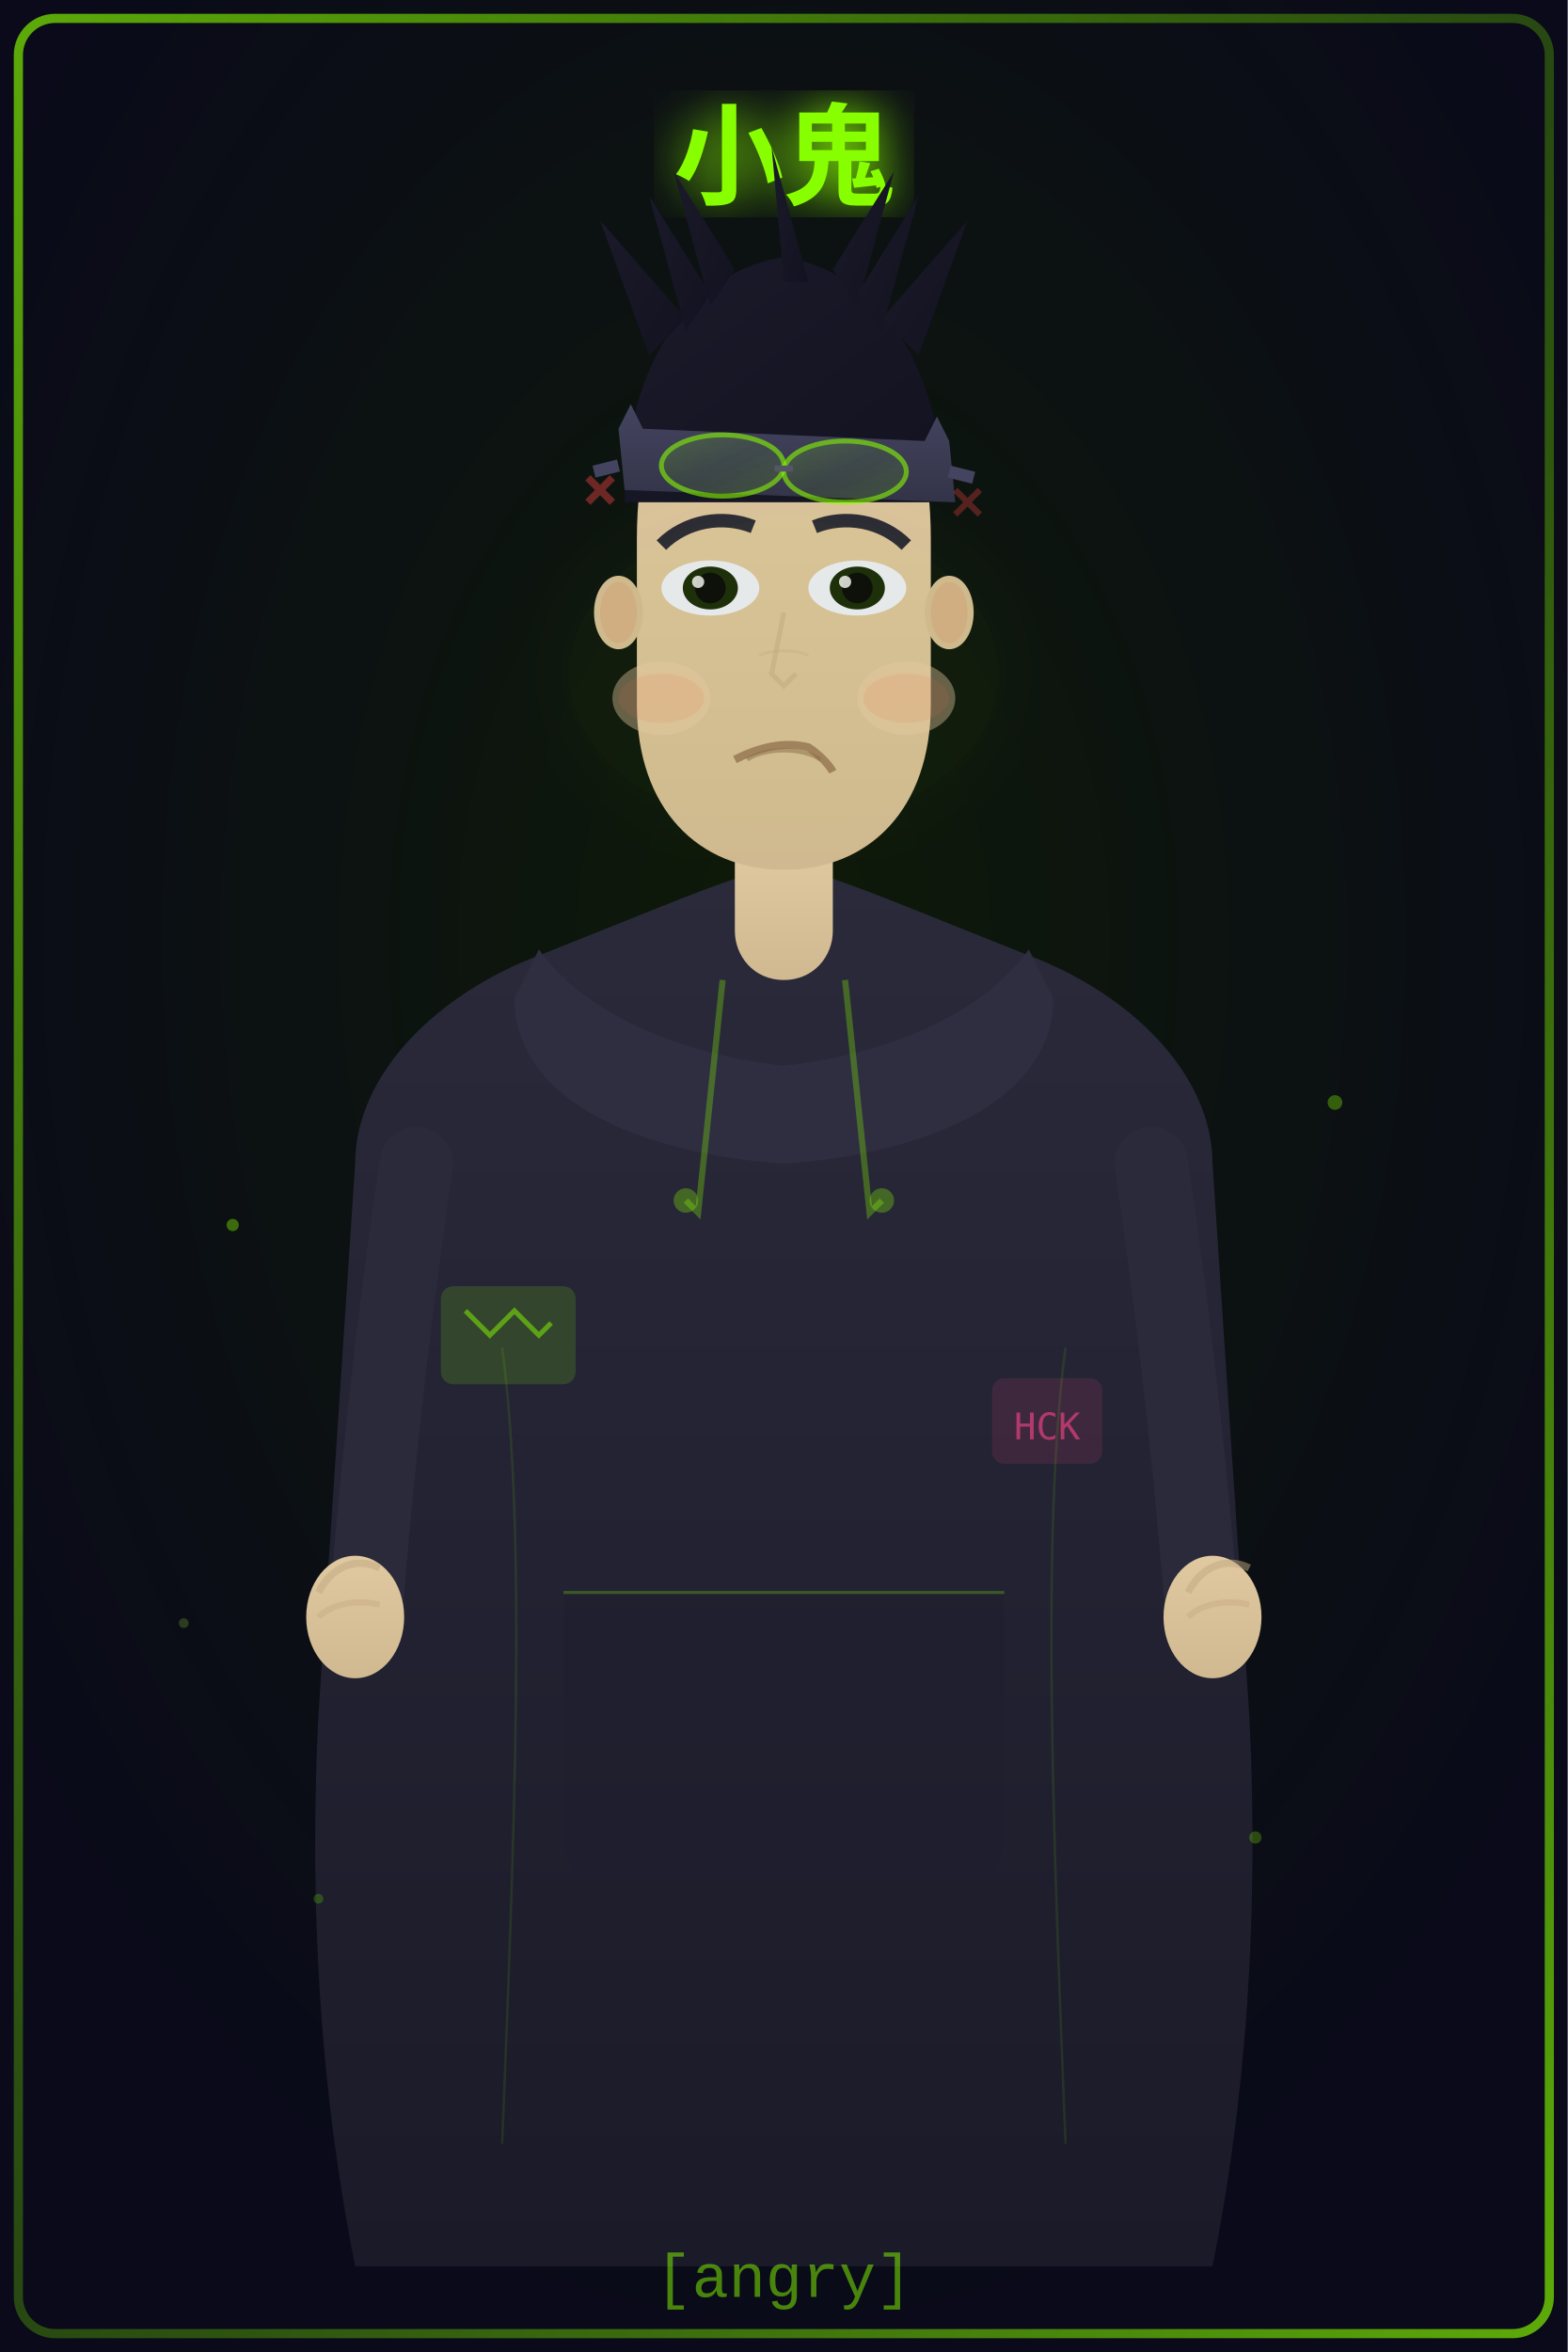
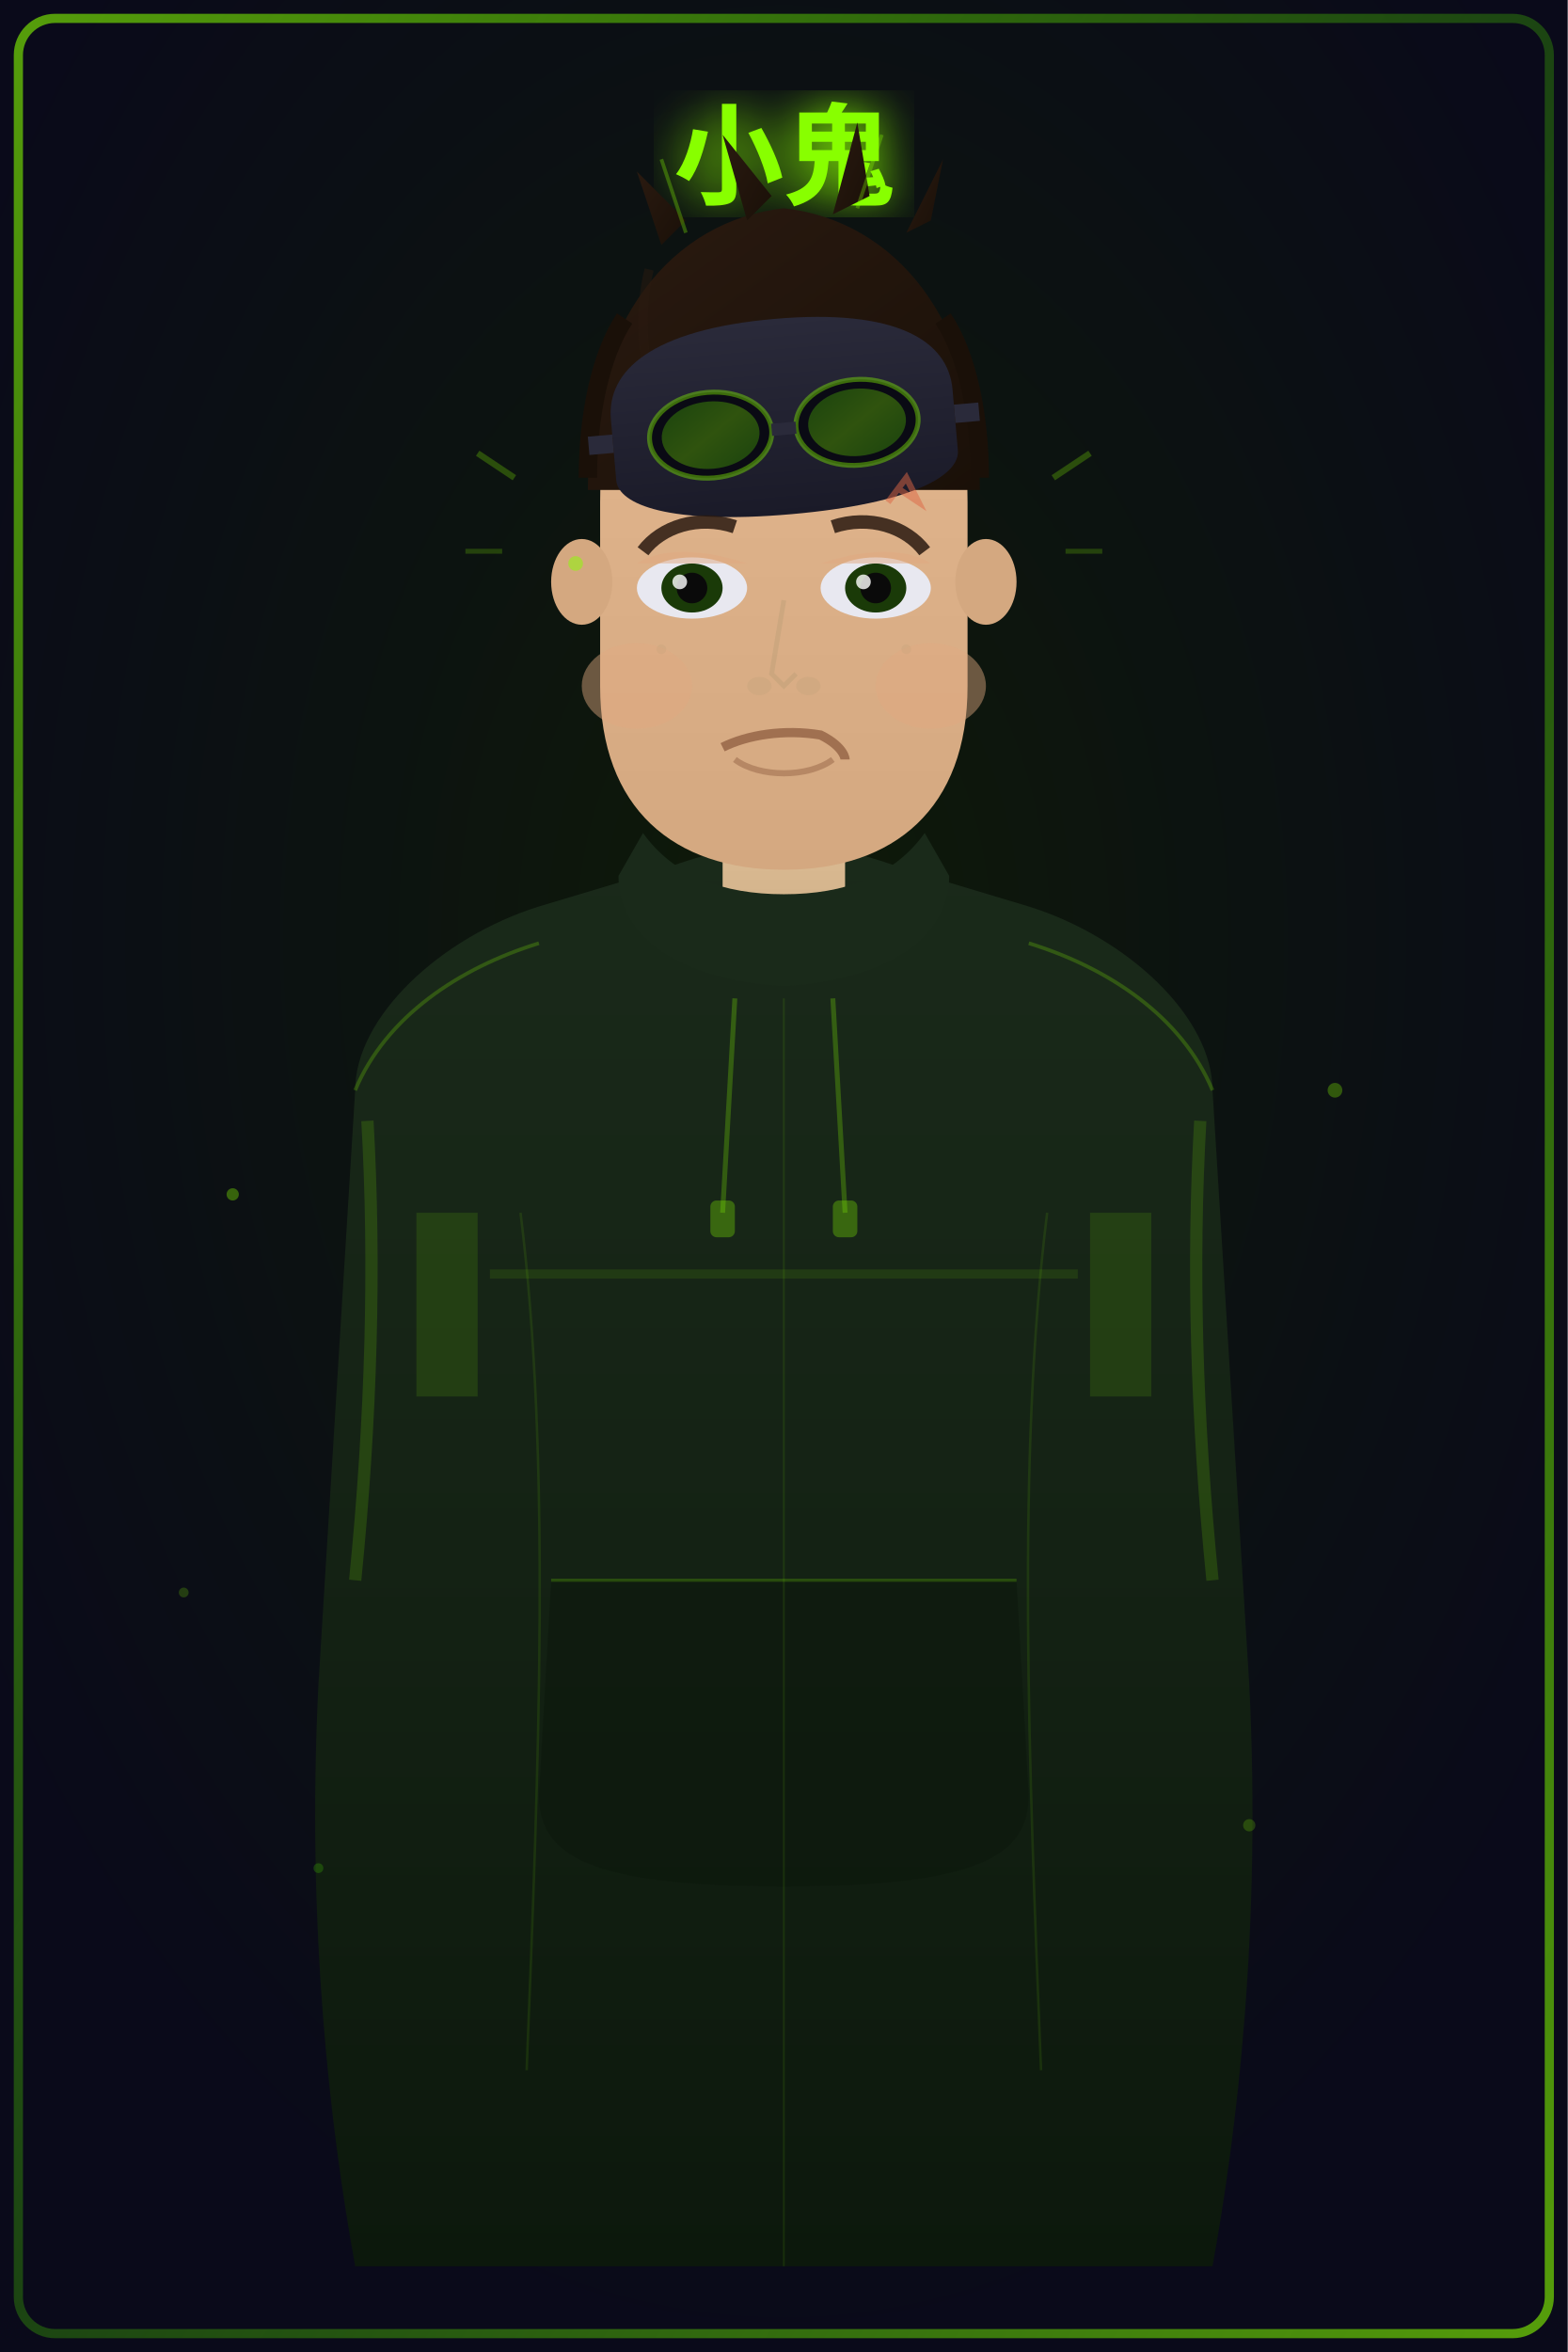
<svg xmlns="http://www.w3.org/2000/svg" width="256" height="384" viewBox="0 0 256 384">
  <defs>
    <radialGradient id="ka-bg" cx="50%" cy="40%" r="60%">
      <stop offset="0%" stop-color="#0e1a08" />
      <stop offset="100%" stop-color="#0a0a1a" />
    </radialGradient>
    <linearGradient id="ka-hoodie" x1="0" y1="0" x2="0" y2="1">
+       <stop offset="0%" stop-color="#1a2a1a" />
+       <stop offset="50%" stop-color="#142214" />
+       <stop offset="100%" stop-color="#0c180c" />
+     </linearGradient>
+     <linearGradient id="ka-skin" x1="0" y1="0" x2="0" y2="1">
+       <stop offset="0%" stop-color="#e0c098" />
+       <stop offset="100%" stop-color="#d0b088" />
+     </linearGradient>
+     <linearGradient id="ka-skin-flush" x1="0" y1="0" x2="0" y2="1">
+       <stop offset="0%" stop-color="#e4b890" />
+       <stop offset="100%" stop-color="#d4a880" />
+     </linearGradient>
+     <linearGradient id="ka-hair" x1="0" y1="0" x2="1" y2="1">
+       <stop offset="0%" stop-color="#2a1a10" />
+       <stop offset="100%" stop-color="#1a1008" />
+     </linearGradient>
+     <linearGradient id="ka-goggles" x1="0" y1="0" x2="0" y2="1">
      <stop offset="0%" stop-color="#2a2a3a" />
-       <stop offset="50%" stop-color="#222232" />
      <stop offset="100%" stop-color="#1a1a28" />
    </linearGradient>
-     <linearGradient id="ka-skin" x1="0" y1="0" x2="0" y2="1">
-       <stop offset="0%" stop-color="#e0c8a0" />
-       <stop offset="100%" stop-color="#d0b890" />
+     <linearGradient id="ka-goggle-lens" x1="0" y1="0" x2="1" y2="1">
+       <stop offset="0%" stop-color="#44cc00" />
+       <stop offset="50%" stop-color="#88ff00" />
+       <stop offset="100%" stop-color="#44cc00" />
    </linearGradient>
-     <linearGradient id="ka-hair" x1="0" y1="0" x2="1" y2="1">
-       <stop offset="0%" stop-color="#1a1a2a" />
-       <stop offset="100%" stop-color="#121220" />
-     </linearGradient>
-     <linearGradient id="ka-goggles" x1="0" y1="0" x2="0" y2="1">
-       <stop offset="0%" stop-color="#444460" />
-       <stop offset="100%" stop-color="#333348" />
-     </linearGradient>
-     <linearGradient id="ka-goggle-lens" x1="0" y1="0" x2="1" y2="1">
-       <stop offset="0%" stop-color="#88ff00" stop-opacity="0.3" />
-       <stop offset="50%" stop-color="#66cc00" stop-opacity="0.15" />
-       <stop offset="100%" stop-color="#88ff00" stop-opacity="0.25" />
-     </linearGradient>
-     <filter id="ka-glow-green">
+     <filter id="ka-glow">
      <feGaussianBlur stdDeviation="4" result="blur" />
      <feMerge>
        <feMergeNode in="blur" />
        <feMergeNode in="SourceGraphic" />
      </feMerge>
    </filter>
    <filter id="ka-glow-soft">
      <feGaussianBlur stdDeviation="6" result="blur" />
      <feMerge>
        <feMergeNode in="blur" />
        <feMergeNode in="SourceGraphic" />
      </feMerge>
    </filter>
    <linearGradient id="ka-border" x1="0" y1="0" x2="1" y2="1">
-       <stop offset="0%" stop-color="#88ff00" stop-opacity="0.65" />
-       <stop offset="50%" stop-color="#66cc00" stop-opacity="0.32" />
-       <stop offset="100%" stop-color="#88ff00" stop-opacity="0.65" />
+       <stop offset="0%" stop-color="#88ff00" stop-opacity="0.6" />
+       <stop offset="50%" stop-color="#44cc00" stop-opacity="0.3" />
+       <stop offset="100%" stop-color="#88ff00" stop-opacity="0.6" />
    </linearGradient>
  </defs>
  <rect width="256" height="384" fill="url(#ka-bg)" />
  <rect x="3" y="3" width="250" height="378" rx="6" fill="none" stroke="url(#ka-border)" stroke-width="1.5" />
-   <text x="128" y="32" font-family="'Courier New', monospace" font-size="18" font-weight="bold" fill="#88ff00" text-anchor="middle" filter="url(#ka-glow-green)">小鬼</text>
-   <path d="M58,190 C58,175 72,162 88,156 L108,148 C118,144 124,142 128,141 C132,142 138,144 148,148 L168,156 C184,162 198,175 198,190 L204,280 C206,320 202,350 198,370 L58,370 C54,350 50,320 52,280 Z" fill="url(#ka-hoodie)" />
-   <path d="M92,260 L164,260 L164,300 C164,305 160,310 155,310 L101,310 C96,310 92,305 92,300 Z" fill="#1e1e2e" opacity="0.5" />
-   <path d="M92,260 L164,260" fill="none" stroke="#88ff00" stroke-width="0.5" opacity="0.25" />
-   <rect x="72" y="210" width="22" height="16" rx="2" fill="#88ff00" opacity="0.15" />
-   <path d="M76,214 L80,218 L84,214 L88,218 L90,216" fill="none" stroke="#88ff00" stroke-width="0.8" opacity="0.5" />
-   <rect x="162" y="225" width="18" height="14" rx="2" fill="#ff4488" opacity="0.12" />
-   <text x="171" y="235" font-family="monospace" font-size="6" fill="#ff4488" text-anchor="middle" opacity="0.6">HCK</text>
-   <path d="M88,155 C95,165 110,172 128,174 C146,172 161,165 168,155 L172,163 C172,178 155,188 128,190 C101,188 84,178 84,163 Z" fill="#2e2e40" />
-   <path d="M68,190 C65,210 62,235 60,260" fill="none" stroke="#2a2a3a" stroke-width="12" stroke-linecap="round" />
-   <ellipse cx="58" cy="264" rx="8" ry="10" fill="url(#ka-skin)" />
-   <path d="M52,260 C54,256 58,254 62,256" fill="none" stroke="#c0a880" stroke-width="1.2" opacity="0.5" />
-   <path d="M52,264 C54,262 58,261 62,262" fill="none" stroke="#c0a880" stroke-width="1" opacity="0.4" />
-   <path d="M188,190 C191,210 194,235 196,260" fill="none" stroke="#2a2a3a" stroke-width="12" stroke-linecap="round" />
-   <ellipse cx="198" cy="264" rx="8" ry="10" fill="url(#ka-skin)" />
-   <path d="M194,260 C196,256 200,254 204,256" fill="none" stroke="#c0a880" stroke-width="1.2" opacity="0.5" />
-   <path d="M194,264 C196,262 200,261 204,262" fill="none" stroke="#c0a880" stroke-width="1" opacity="0.4" />
-   <path d="M120,138 L120,152 C120,156 123,160 128,160 C133,160 136,156 136,152 L136,138" fill="url(#ka-skin)" />
-   <path d="M104,88 C104,65 114,50 128,48 C142,50 152,65 152,88 L152,115 C152,132 142,142 128,142 C114,142 104,132 104,115 Z" fill="url(#ka-skin)" />
-   <path d="M102,82 C102,58 114,44 128,42 C142,44 154,58 154,82" fill="url(#ka-hair)" />
-   <path d="M106,58 L98,36 L112,52" fill="url(#ka-hair)" />
-   <path d="M116,50 L110,28 L120,44" fill="url(#ka-hair)" />
-   <path d="M128,46 L126,24 L132,46" fill="url(#ka-hair)" />
-   <path d="M140,50 L146,28 L136,44" fill="url(#ka-hair)" />
-   <path d="M150,58 L158,36 L144,52" fill="url(#ka-hair)" />
-   <path d="M112,54 L106,32 L116,48" fill="url(#ka-hair)" />
-   <path d="M144,54 L150,32 L140,48" fill="url(#ka-hair)" />
-   <path d="M105,70 L151,72 L153,68 L155,72 L156,82 L102,80 L101,70 L103,66 Z" fill="url(#ka-goggles)" />
-   <ellipse cx="118" cy="76" rx="10" ry="5" fill="url(#ka-goggle-lens)" stroke="#88ff00" stroke-width="0.8" opacity="0.6" />
-   <ellipse cx="138" cy="77" rx="10" ry="5" fill="url(#ka-goggle-lens)" stroke="#88ff00" stroke-width="0.8" opacity="0.6" />
-   <path d="M128,76 L128,77" fill="none" stroke="#555568" stroke-width="3" />
-   <path d="M101,76 L97,77" fill="none" stroke="#444460" stroke-width="2" />
-   <path d="M155,77 L159,78" fill="none" stroke="#444460" stroke-width="2" />
-   <ellipse cx="101" cy="100" rx="4" ry="6" fill="#d0b890" />
-   <ellipse cx="101" cy="100" rx="3" ry="5" fill="#dd6644" opacity="0.15" />
-   <ellipse cx="155" cy="100" rx="4" ry="6" fill="#d0b890" />
-   <ellipse cx="155" cy="100" rx="3" ry="5" fill="#dd6644" opacity="0.15" />
-   <path d="M108,89 C112,85 118,84 123,86" fill="none" stroke="#1a1a2a" stroke-width="2.2" opacity="0.9" />
-   <path d="M133,86 C138,84 144,85 148,89" fill="none" stroke="#1a1a2a" stroke-width="2.2" opacity="0.9" />
-   <ellipse cx="116" cy="96" rx="8" ry="4.5" fill="#e8e8f0" />
-   <ellipse cx="116" cy="96" rx="4.5" ry="3.5" fill="#1a2a0a" />
-   <ellipse cx="116" cy="96" rx="2.5" ry="2.5" fill="#0a0a0a" />
-   <circle cx="114" cy="95" r="1" fill="#ffffff" opacity="0.8" />
-   <ellipse cx="140" cy="96" rx="8" ry="4.5" fill="#e8e8f0" />
-   <ellipse cx="140" cy="96" rx="4.5" ry="3.5" fill="#1a2a0a" />
-   <ellipse cx="140" cy="96" rx="2.5" ry="2.5" fill="#0a0a0a" />
-   <circle cx="138" cy="95" r="1" fill="#ffffff" opacity="0.8" />
-   <path d="M128,100 L126,110 L128,112 L130,110" fill="none" stroke="#c0a880" stroke-width="0.8" opacity="0.5" />
-   <path d="M124,107 C126,106 130,106 132,107" fill="none" stroke="#c0a880" stroke-width="0.5" opacity="0.3" />
-   <ellipse cx="108" cy="114" rx="8" ry="6" fill="#e8c8a4" opacity="0.4" />
-   <ellipse cx="148" cy="114" rx="8" ry="6" fill="#e8c8a4" opacity="0.4" />
-   <ellipse cx="108" cy="114" rx="7" ry="4" fill="#ee6644" opacity="0.12" />
-   <ellipse cx="148" cy="114" rx="7" ry="4" fill="#ee6644" opacity="0.12" />
-   <path d="M120,124 C124,122 128,121 132,122 C135,124 136,126 136,126" fill="none" stroke="#a08060" stroke-width="1.3" />
-   <path d="M122,124 C125,122 131,122 134,124" fill="none" stroke="#8a6848" stroke-width="0.7" opacity="0.5" />
-   <path d="M118,160 L114,198 L112,196" fill="none" stroke="#88ff00" stroke-width="1" opacity="0.3" />
-   <path d="M138,160 L142,198 L144,196" fill="none" stroke="#88ff00" stroke-width="1" opacity="0.3" />
-   <circle cx="112" cy="196" r="2" fill="#88ff00" opacity="0.3" />
-   <circle cx="144" cy="196" r="2" fill="#88ff00" opacity="0.3" />
-   <path d="M82,220 C86,250 84,300 82,350" fill="none" stroke="#88ff00" stroke-width="0.4" opacity="0.1" />
-   <path d="M174,220 C170,250 172,300 174,350" fill="none" stroke="#88ff00" stroke-width="0.4" opacity="0.1" />
-   <path d="M96,78 L100,82 M100,78 L96,82" fill="none" stroke="#ff4444" stroke-width="1.2" opacity="0.4" />
-   <path d="M156,80 L160,84 M160,80 L156,84" fill="none" stroke="#ff4444" stroke-width="1" opacity="0.3" />
-   <ellipse cx="128" cy="110" rx="35" ry="25" fill="#88ff00" opacity="0.028" filter="url(#ka-glow-soft)" />
-   <circle cx="38" cy="200" r="1" fill="#88ff00" opacity="0.38" />
-   <circle cx="218" cy="180" r="1.2" fill="#88ff00" opacity="0.33" />
-   <circle cx="52" cy="310" r="0.8" fill="#66cc00" opacity="0.28" />
-   <circle cx="205" cy="300" r="1" fill="#88ff00" opacity="0.25" />
-   <circle cx="30" cy="265" r="0.8" fill="#aaff44" opacity="0.2" />
-   <text x="128" y="375" font-family="'Courier New', monospace" font-size="10" fill="#88ff00" text-anchor="middle" opacity="0.5">[angry]</text>
+   <text x="128" y="32" font-family="'Courier New', monospace" font-size="18" font-weight="bold" fill="#88ff00" text-anchor="middle" filter="url(#ka-glow)">小鬼</text>
+   <path d="M58,178 C58,166 72,153 88,148 L108,142 C116,139 122,138 128,137 C134,138 140,139 148,142 L168,148 C184,153 198,166 198,178 L204,275 C206,315 202,348 198,370 L58,370 C54,348 50,315 52,275 Z" fill="url(#ka-hoodie)" />
+   <path d="M68,198 L78,198 L78,228 L68,228 Z" fill="#88ff00" opacity="0.12" />
+   <path d="M178,198 L188,198 L188,228 L178,228 Z" fill="#88ff00" opacity="0.12" />
+   <path d="M60,183 Q62,218 58,258" fill="none" stroke="#88ff00" stroke-width="2" opacity="0.15" />
+   <path d="M196,183 Q194,218 198,258" fill="none" stroke="#88ff00" stroke-width="2" opacity="0.15" />
+   <path d="M80,208 L176,208" fill="none" stroke="#88ff00" stroke-width="1.5" opacity="0.1" />
+   <path d="M90,258 L166,258 L168,293 C168,303 160,308 128,308 C96,308 88,303 88,293 Z" fill="#0c180c" opacity="0.6" />
+   <path d="M90,258 L166,258" fill="none" stroke="#88ff00" stroke-width="0.5" opacity="0.2" />
+   <path d="M128,163 L128,370" fill="none" stroke="#88ff00" stroke-width="0.3" opacity="0.1" />
+   <path d="M85,198 C90,238 88,288 86,338" fill="none" stroke="#88ff00" stroke-width="0.4" opacity="0.1" />
+   <path d="M171,198 C166,238 168,288 170,338" fill="none" stroke="#88ff00" stroke-width="0.4" opacity="0.1" />
+   <line x1="120" y1="163" x2="118" y2="198" stroke="#88ff00" stroke-width="0.8" opacity="0.25" />
+   <line x1="136" y1="163" x2="138" y2="198" stroke="#88ff00" stroke-width="0.8" opacity="0.25" />
+   <rect x="116" y="196" width="4" height="6" rx="1" fill="#88ff00" opacity="0.3" />
+   <rect x="136" y="196" width="4" height="6" rx="1" fill="#88ff00" opacity="0.3" />
+   <path d="M112,153 C118,148 124,146 128,145 C132,146 138,148 144,153" fill="#1a1a28" />
+   <path d="M118,130 L118,148 C118,151 122,153 128,153 C134,153 138,151 138,148 L138,130" fill="url(#ka-skin)" />
+   <path d="M105,136 C110,143 118,146 128,146 C138,146 146,143 151,136 L155,143 C155,153 145,160 128,161 C111,160 101,153 101,143 Z" fill="#1a2a1a" />
+   <path d="M98,82 C98,55 110,42 128,40 C146,42 158,55 158,82 L158,112 C158,132 146,142 128,142 C110,142 98,132 98,112 Z" fill="url(#ka-skin-flush)" />
+   <ellipse cx="104" cy="112" rx="9" ry="7" fill="#e0a880" opacity="0.45" />
+   <ellipse cx="152" cy="112" rx="9" ry="7" fill="#e0a880" opacity="0.45" />
+   <path d="M96,80 C96,52 110,36 128,34 C146,36 160,52 160,80" fill="url(#ka-hair)" />
+   <path d="M108,40 L104,28 L112,36" fill="url(#ka-hair)" />
+   <path d="M122,36 L118,22 L126,32" fill="url(#ka-hair)" />
+   <path d="M136,35 L140,20 L142,32" fill="url(#ka-hair)" />
+   <path d="M148,38 L154,26 L152,36" fill="url(#ka-hair)" />
+   <path d="M96,78 C96,68 98,58 102,52" fill="none" stroke="#1a1008" stroke-width="3" />
+   <path d="M160,78 C160,68 158,58 154,52" fill="none" stroke="#1a1008" stroke-width="3" />
+   <path d="M106,44 Q104,52 106,62" fill="none" stroke="#2a1a10" stroke-width="1.5" opacity="0.5" />
+   <path d="M112,38 L108,26" fill="none" stroke="#88ff00" stroke-width="0.6" opacity="0.3" />
+   <path d="M140,34 L144,22" fill="none" stroke="#88ff00" stroke-width="0.6" opacity="0.3" />
+   <g transform="rotate(-5,128,70)">
+     <path d="M100,66 C100,58 108,52 128,52 C148,52 156,58 156,66 L156,76 C156,80 148,84 128,84 C108,84 100,80 100,76 Z" fill="url(#ka-goggles)" />
+     <path d="M96,70 L100,70" fill="none" stroke="#2a2a3a" stroke-width="3" />
+     <path d="M156,70 L160,70" fill="none" stroke="#2a2a3a" stroke-width="3" />
+     <ellipse cx="116" cy="70" rx="10" ry="7" fill="#0a0a14" />
+     <ellipse cx="116" cy="70" rx="8" ry="5.5" fill="url(#ka-goggle-lens)" opacity="0.3" />
+     <ellipse cx="140" cy="70" rx="10" ry="7" fill="#0a0a14" />
+     <ellipse cx="140" cy="70" rx="8" ry="5.5" fill="url(#ka-goggle-lens)" opacity="0.3" />
+     <ellipse cx="116" cy="70" rx="10" ry="7" fill="none" stroke="#88ff00" stroke-width="0.8" opacity="0.4" />
+     <ellipse cx="140" cy="70" rx="10" ry="7" fill="none" stroke="#88ff00" stroke-width="0.8" opacity="0.4" />
+     <path d="M126,70 L130,70" fill="none" stroke="#2a2a3a" stroke-width="2" />
+   </g>
+   <ellipse cx="95" cy="95" rx="5" ry="7" fill="#d4a880" />
+   <ellipse cx="161" cy="95" rx="5" ry="7" fill="#d4a880" />
+   <circle cx="94" cy="92" r="1.2" fill="#88ff00" opacity="0.5" />
+   <path d="M145,82 L148,78 L150,82 L147,80" fill="none" stroke="#dd6644" stroke-width="1" opacity="0.5" />
+   <path d="M105,90 C108,86 114,84 120,86" fill="none" stroke="#2a1a10" stroke-width="2.2" opacity="0.85" />
+   <path d="M136,86 C142,84 148,86 151,90" fill="none" stroke="#2a1a10" stroke-width="2.2" opacity="0.85" />
+   <ellipse cx="113" cy="96" rx="9" ry="5" fill="#e8e8f0" />
+   <ellipse cx="113" cy="96" rx="5" ry="4" fill="#1a3a08" />
+   <ellipse cx="113" cy="96" rx="2.5" ry="2.5" fill="#0a0a0a" />
+   <circle cx="111" cy="95" r="1.2" fill="#ffffff" opacity="0.8" />
+   <path d="M104,92 C107,90 113,89 122,92" fill="#e0a880" opacity="0.5" />
+   <ellipse cx="143" cy="96" rx="9" ry="5" fill="#e8e8f0" />
+   <ellipse cx="143" cy="96" rx="5" ry="4" fill="#1a3a08" />
+   <ellipse cx="143" cy="96" rx="2.5" ry="2.5" fill="#0a0a0a" />
+   <circle cx="141" cy="95" r="1.2" fill="#ffffff" opacity="0.8" />
+   <path d="M134,92 C143,89 149,90 152,92" fill="#e0a880" opacity="0.5" />
+   <path d="M128,98 L126,110 L128,112 L130,110" fill="none" stroke="#c0a078" stroke-width="0.8" opacity="0.5" />
+   <ellipse cx="124" cy="112" rx="2" ry="1.5" fill="#c0a078" opacity="0.3" />
+   <ellipse cx="132" cy="112" rx="2" ry="1.5" fill="#c0a078" opacity="0.3" />
+   <path d="M118,122 C122,120 128,119 134,120 C138,122 138,124 138,124" fill="none" stroke="#a07050" stroke-width="1.5" />
+   <path d="M120,124 C124,127 132,127 136,124" fill="none" stroke="#a07050" stroke-width="1" opacity="0.6" />
+   <circle cx="108" cy="106" r="0.8" fill="#c0a078" opacity="0.25" />
+   <circle cx="148" cy="106" r="0.8" fill="#c0a078" opacity="0.25" />
+   <path d="M58,178 C63,166 75,158 88,154" fill="none" stroke="#88ff00" stroke-width="0.6" opacity="0.22" />
+   <path d="M198,178 C193,166 181,158 168,154" fill="none" stroke="#88ff00" stroke-width="0.6" opacity="0.22" />
+   <line x1="84" y1="78" x2="78" y2="74" stroke="#88ff00" stroke-width="1" opacity="0.25" />
+   <line x1="172" y1="78" x2="178" y2="74" stroke="#88ff00" stroke-width="1" opacity="0.25" />
+   <line x1="82" y1="90" x2="76" y2="90" stroke="#88ff00" stroke-width="0.8" opacity="0.2" />
+   <line x1="174" y1="90" x2="180" y2="90" stroke="#88ff00" stroke-width="0.8" opacity="0.2" />
+   <circle cx="38" cy="195" r="1" fill="#88ff00" opacity="0.35" />
+   <circle cx="218" cy="178" r="1.2" fill="#88ff00" opacity="0.3" />
+   <circle cx="52" cy="305" r="0.8" fill="#44cc00" opacity="0.25" />
+   <circle cx="204" cy="298" r="1" fill="#88ff00" opacity="0.2" />
+   <circle cx="30" cy="260" r="0.8" fill="#88ff00" opacity="0.2" />
</svg>
